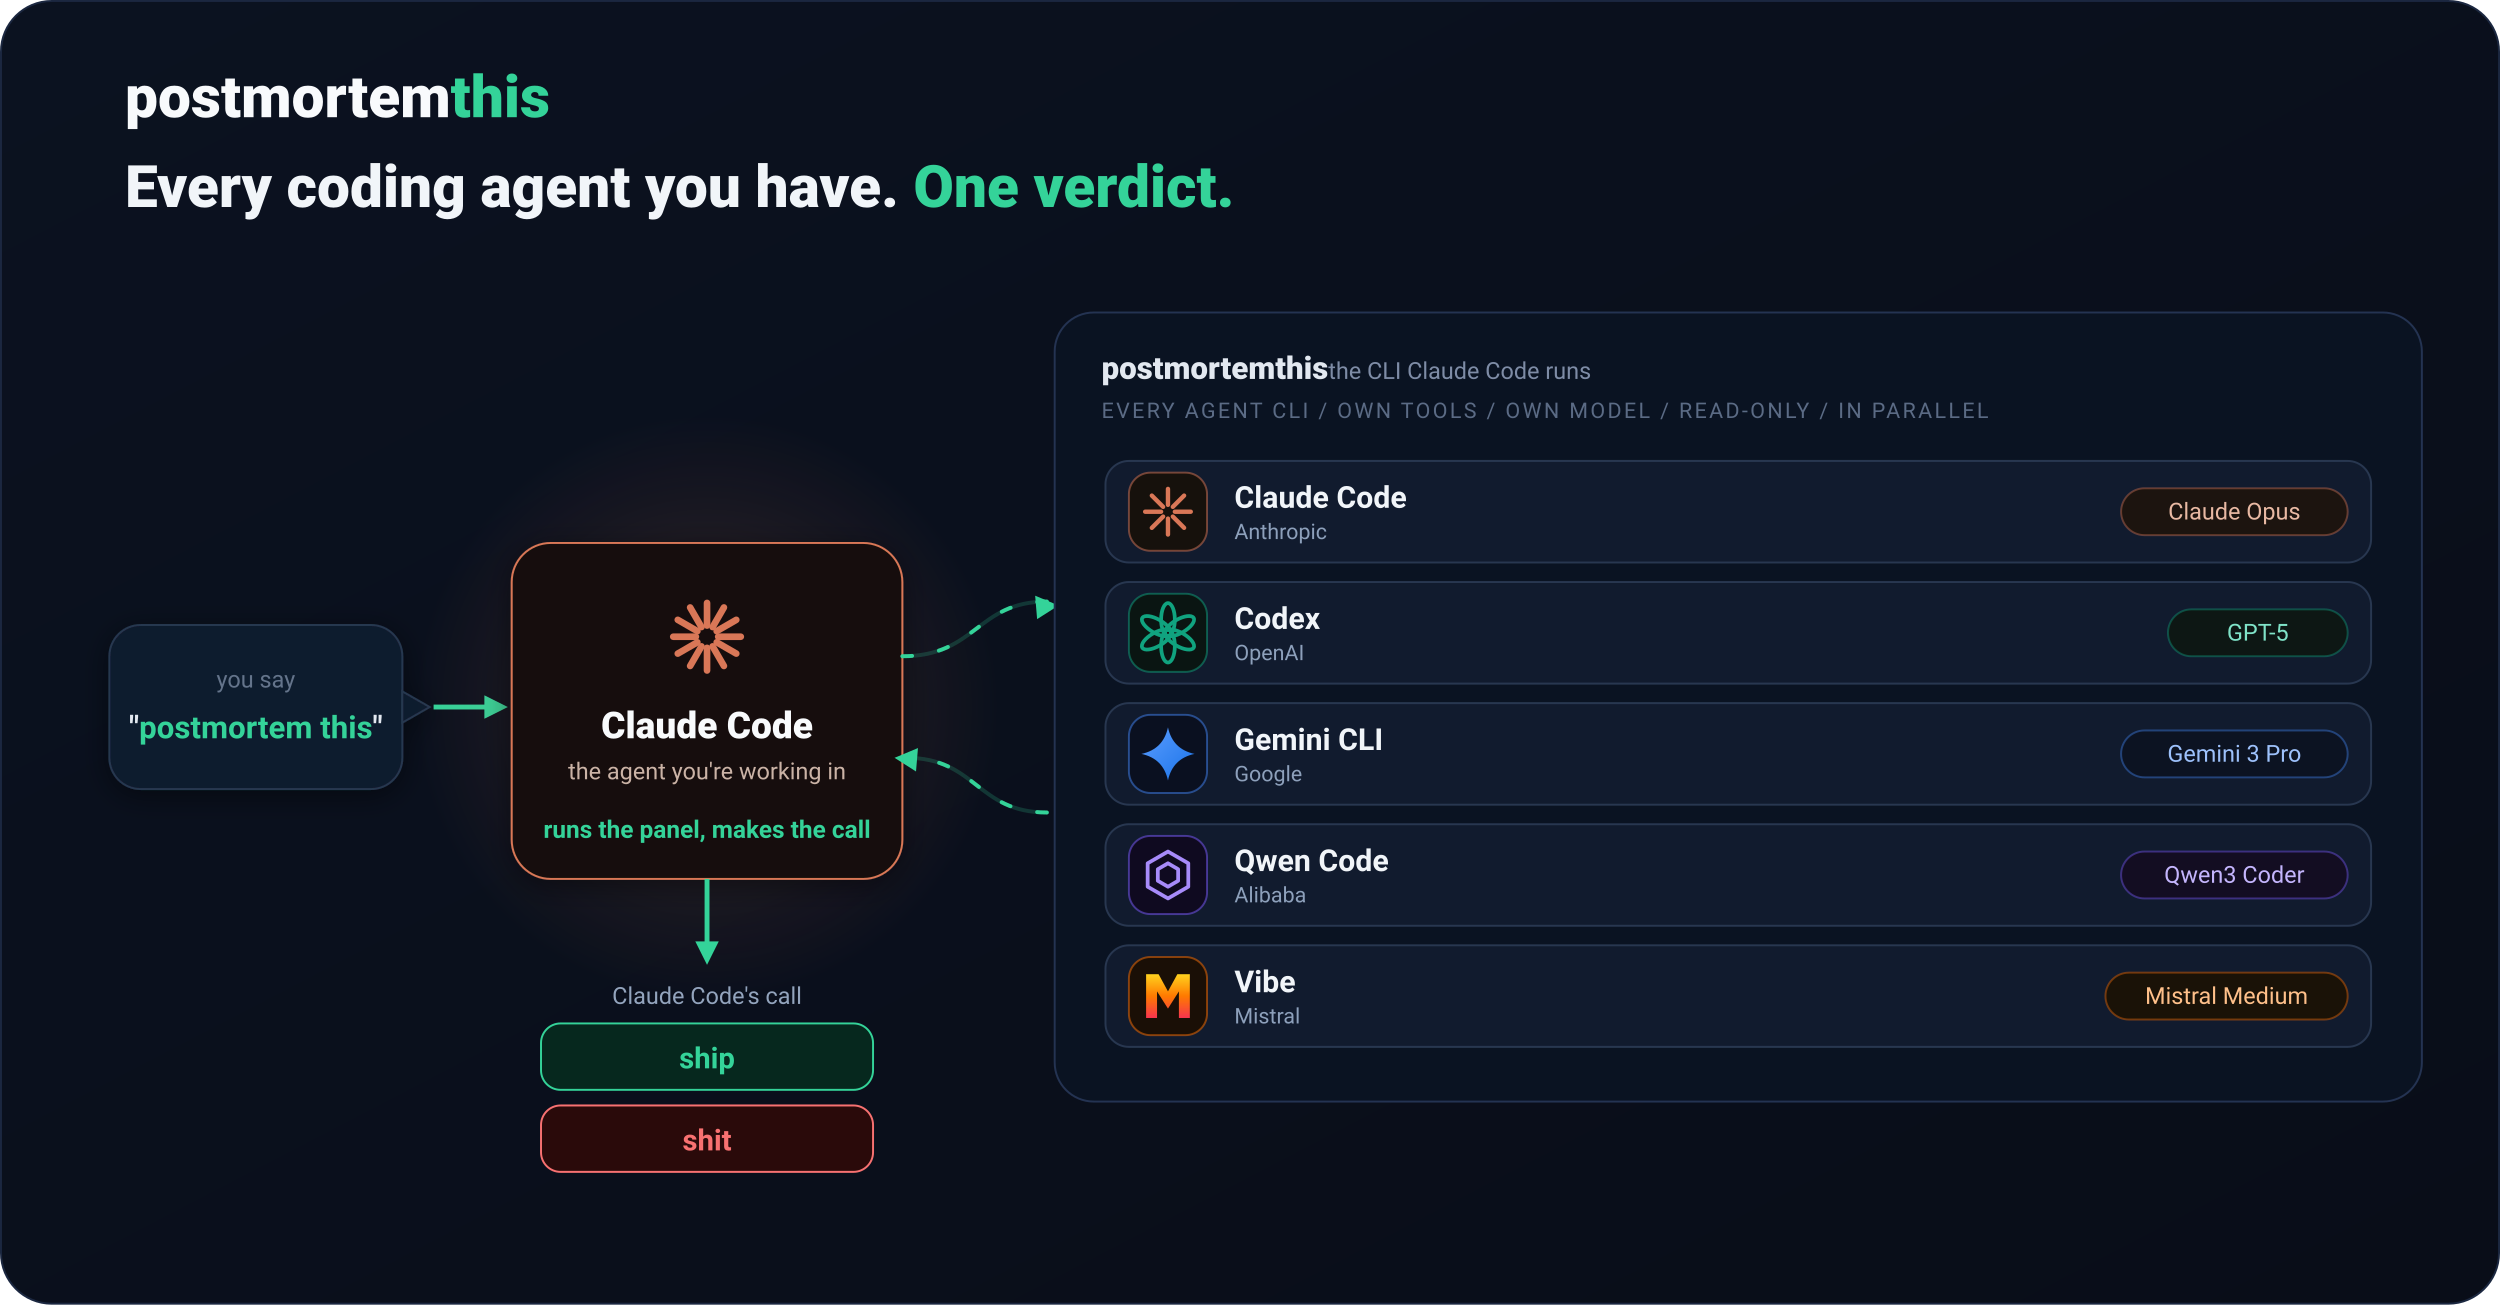
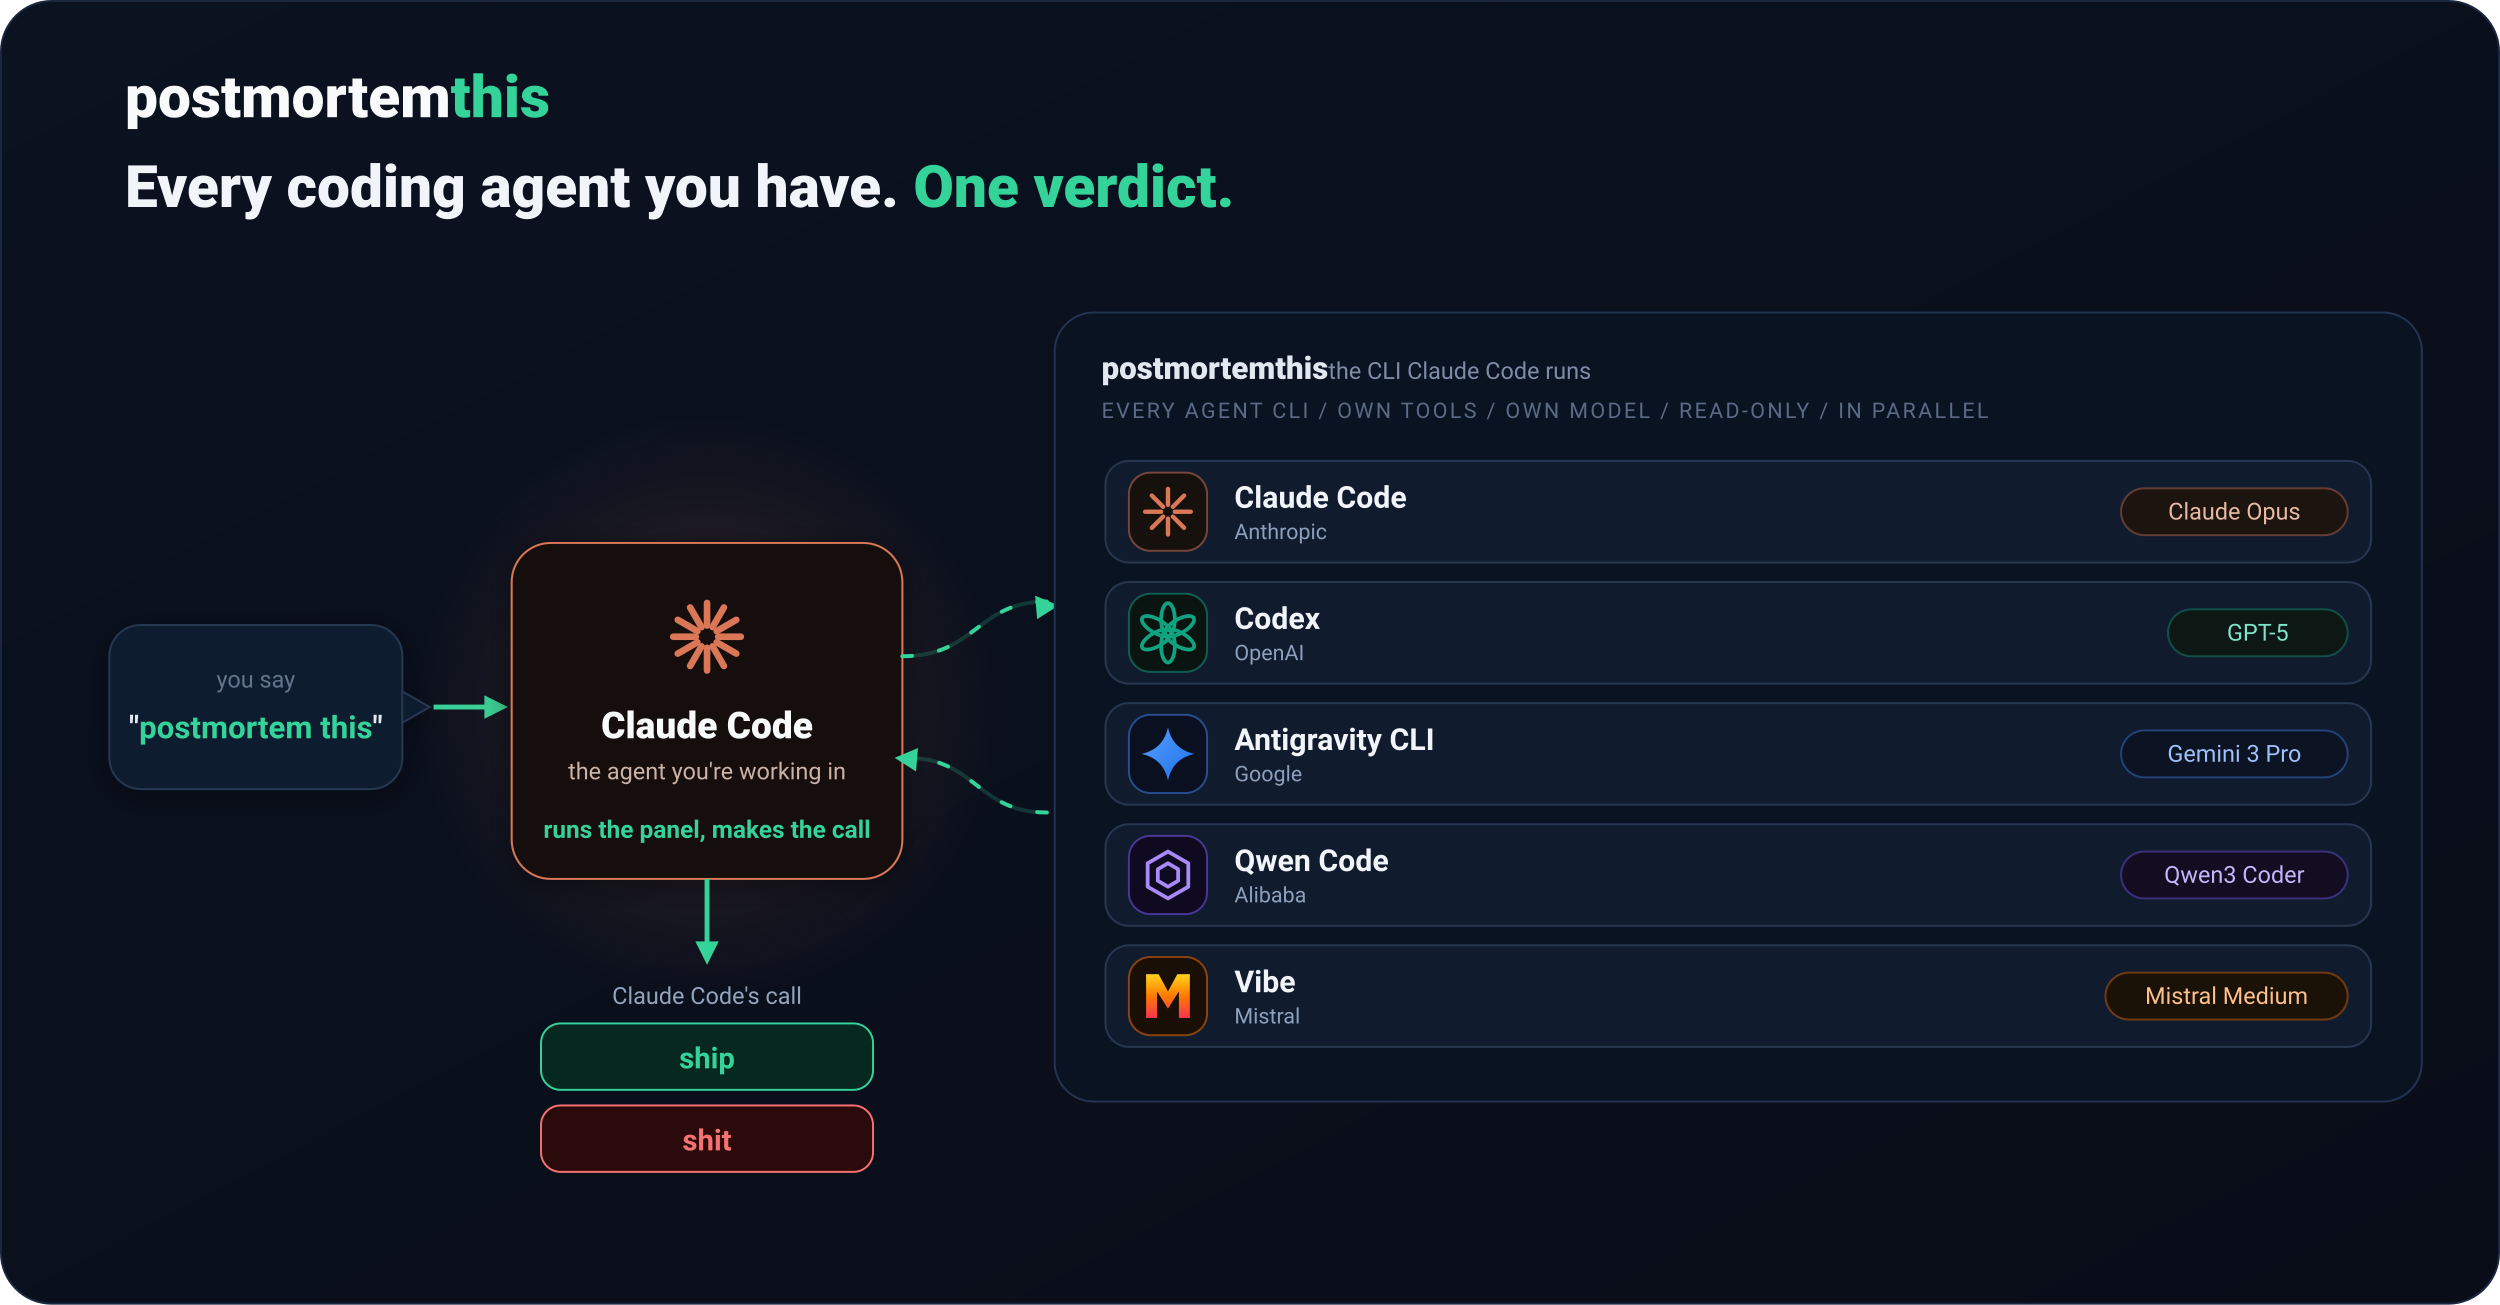
<svg xmlns="http://www.w3.org/2000/svg" viewBox="0 0 1280 668" font-family="-apple-system, Segoe UI, Roboto, Helvetica, Arial, sans-serif">
  <defs>
    <linearGradient id="bg" x1="0" y1="0" x2="1" y2="1">
      <stop offset="0" stop-color="#0b1220" />
      <stop offset="1" stop-color="#090d18" />
    </linearGradient>
    <radialGradient id="claudeglow" cx="0.5" cy="0.5" r="0.5">
      <stop offset="0" stop-color="#d97757" stop-opacity="0.22" />
      <stop offset="1" stop-color="#d97757" stop-opacity="0" />
    </radialGradient>
    <linearGradient id="gem" x1="0" y1="0" x2="1" y2="1">
      <stop offset="0" stop-color="#5b9dff" />
      <stop offset="1" stop-color="#1a73e8" />
    </linearGradient>
    <linearGradient id="mistral" x1="0" y1="0" x2="0" y2="1">
      <stop offset="0" stop-color="#ffd21e" />
      <stop offset="0.5" stop-color="#ff7a00" />
      <stop offset="1" stop-color="#f7344e" />
    </linearGradient>
    <filter id="ds" x="-20%" y="-20%" width="140%" height="140%">
      <feDropShadow dx="0" dy="3" stdDeviation="7" flood-color="#000000" flood-opacity="0.45" />
    </filter>
  </defs>
  <rect x="0.5" y="0.5" width="1279" height="667" rx="26" fill="url(#bg)" stroke="#1b2740" />
  <text x="64" y="60" font-size="30" font-weight="800" fill="#f8fafc">postmortem<tspan fill="#34d399">this</tspan>
  </text>
  <text x="64" y="106" font-size="30" font-weight="800" fill="#f1f5f9">Every coding agent you have. <tspan fill="#34d399">One verdict.</tspan>
  </text>
  <g transform="translate(0,-52)">
    <g filter="url(#ds)">
      <rect x="56" y="372" width="150" height="84" rx="16" fill="#111b2e" stroke="#283750" />
      <path d="M206,406 L220,414 L206,422 Z" fill="#111b2e" stroke="#283750" />
    </g>
    <text x="131" y="404" text-anchor="middle" font-size="12" fill="#64748b">you say</text>
    <text x="131" y="430" text-anchor="middle" font-size="16" font-weight="700" fill="#e2e8f0">"<tspan fill="#34d399">postmortem this</tspan>"</text>
    <path d="M222,414 L250,414" stroke="#34d399" stroke-width="2.5" fill="none" />
    <path d="M248,408 L260,414 L248,420 Z" fill="#34d399" />
    <circle cx="362" cy="414" r="150" fill="url(#claudeglow)">
      <animate attributeName="opacity" values="0.5;1;0.5" dur="2.6s" repeatCount="indefinite" />
    </circle>
    <g filter="url(#ds)">
      <rect x="262" y="330" width="200" height="172" rx="20" fill="#16110c" stroke="#d97757" />
    </g>
    <g transform="translate(362,378)" fill="#d97757">
      <g>
        <rect x="-1.7" y="-19" width="3.4" height="15" rx="1.7" />
      </g>
      <g transform="rotate(30)">
        <rect x="-1.7" y="-19" width="3.4" height="15" rx="1.7" />
      </g>
      <g transform="rotate(60)">
        <rect x="-1.7" y="-19" width="3.4" height="15" rx="1.7" />
      </g>
      <g transform="rotate(90)">
        <rect x="-1.7" y="-19" width="3.4" height="15" rx="1.7" />
      </g>
      <g transform="rotate(120)">
        <rect x="-1.7" y="-19" width="3.4" height="15" rx="1.7" />
      </g>
      <g transform="rotate(150)">
        <rect x="-1.7" y="-19" width="3.4" height="15" rx="1.7" />
      </g>
      <g transform="rotate(180)">
        <rect x="-1.7" y="-19" width="3.4" height="15" rx="1.7" />
      </g>
      <g transform="rotate(210)">
        <rect x="-1.7" y="-19" width="3.4" height="15" rx="1.7" />
      </g>
      <g transform="rotate(240)">
        <rect x="-1.7" y="-19" width="3.4" height="15" rx="1.7" />
      </g>
      <g transform="rotate(270)">
        <rect x="-1.7" y="-19" width="3.4" height="15" rx="1.7" />
      </g>
      <g transform="rotate(300)">
        <rect x="-1.7" y="-19" width="3.4" height="15" rx="1.7" />
      </g>
      <g transform="rotate(330)">
        <rect x="-1.7" y="-19" width="3.4" height="15" rx="1.7" />
      </g>
    </g>
    <text x="362" y="430" text-anchor="middle" font-size="19" font-weight="800" fill="#f8fafc">Claude Code</text>
    <text x="362" y="451" text-anchor="middle" font-size="12" fill="#cbb3a6">the agent you're working in</text>
    <text x="362" y="481" text-anchor="middle" font-size="12.5" font-weight="700" fill="#34d399">runs the panel, makes the call</text>
    <g fill="none" stroke="#34d399" stroke-linecap="round">
      <path d="M462,388 C500,388 500,360 536,360" stroke-width="2" opacity="0.2" />
      <path d="M462,388 C500,388 500,360 536,360" stroke-width="2" stroke-dasharray="5 14">
        <animate attributeName="stroke-dashoffset" from="38" to="0" dur="1.3s" repeatCount="indefinite" />
      </path>
      <path d="M536,468 C500,468 500,440 464,440" stroke-width="2" opacity="0.2" />
      <path d="M536,468 C500,468 500,440 464,440" stroke-width="2" stroke-dasharray="5 14">
        <animate attributeName="stroke-dashoffset" from="38" to="0" dur="1.3s" repeatCount="indefinite" />
      </path>
    </g>
    <path d="M530,357 L542,362 L531,369 Z" fill="#34d399" />
    <path d="M470,435 L458,440 L469,447 Z" fill="#34d399" />
    <rect x="540" y="212" width="700" height="404" rx="20" fill="#0a1322" stroke="#243352" />
    <text x="564" y="246" font-size="16" font-weight="800" fill="#e2e8f0">postmortemthis<tspan font-size="12" font-weight="400" fill="#7e8ca6">  the CLI Claude Code runs</tspan>
    </text>
    <text x="564" y="266" font-size="11" fill="#5b6b85" letter-spacing="1.2">EVERY AGENT CLI  /  OWN TOOLS  /  OWN MODEL  /  READ-ONLY  /  IN PARALLEL</text>
    <rect x="566" y="288" width="648" height="52" rx="12" fill="#111b2e" stroke="#283750" />
    <rect x="578" y="294" width="40" height="40" rx="11" fill="#16110c" stroke="#d97757" stroke-opacity="0.5" />
    <g transform="translate(598,314) scale(0.8)" fill="#d97757">
      <g>
        <rect x="-1.4" y="-16" width="2.8" height="13" rx="1.4" />
      </g>
      <g transform="rotate(45)">
        <rect x="-1.4" y="-16" width="2.8" height="13" rx="1.4" />
      </g>
      <g transform="rotate(90)">
        <rect x="-1.4" y="-16" width="2.8" height="13" rx="1.4" />
      </g>
      <g transform="rotate(135)">
        <rect x="-1.4" y="-16" width="2.8" height="13" rx="1.4" />
      </g>
      <g transform="rotate(180)">
        <rect x="-1.4" y="-16" width="2.8" height="13" rx="1.4" />
      </g>
      <g transform="rotate(225)">
        <rect x="-1.4" y="-16" width="2.8" height="13" rx="1.4" />
      </g>
      <g transform="rotate(270)">
        <rect x="-1.4" y="-16" width="2.8" height="13" rx="1.4" />
      </g>
      <g transform="rotate(315)">
        <rect x="-1.4" y="-16" width="2.8" height="13" rx="1.4" />
      </g>
    </g>
    <text x="632" y="312" font-size="15.5" font-weight="700" fill="#f1f5f9">Claude Code</text>
    <text x="632" y="328" font-size="11" fill="#8da0bb">Anthropic</text>
    <rect x="1086" y="302" width="116" height="24" rx="12" fill="#1c140f" stroke="#d97757" stroke-opacity="0.4" />
    <text x="1144" y="318" text-anchor="middle" font-size="12" fill="#e8b9a3">Claude Opus</text>
    <rect x="566" y="350" width="648" height="52" rx="12" fill="#111b2e" stroke="#283750" />
    <rect x="578" y="356" width="40" height="40" rx="11" fill="#0a1512" stroke="#10a37f" stroke-opacity="0.5" />
    <g transform="translate(598,376) scale(0.8)" fill="none" stroke="#10a37f" stroke-width="2.4">
      <ellipse cx="0" cy="-8.5" rx="4.4" ry="10.5" />
      <ellipse cx="0" cy="-8.5" rx="4.4" ry="10.5" transform="rotate(60)" />
      <ellipse cx="0" cy="-8.5" rx="4.4" ry="10.5" transform="rotate(120)" />
      <ellipse cx="0" cy="-8.5" rx="4.4" ry="10.5" transform="rotate(180)" />
      <ellipse cx="0" cy="-8.5" rx="4.4" ry="10.5" transform="rotate(240)" />
      <ellipse cx="0" cy="-8.5" rx="4.4" ry="10.5" transform="rotate(300)" />
    </g>
    <text x="632" y="374" font-size="15.5" font-weight="700" fill="#f1f5f9">Codex</text>
    <text x="632" y="390" font-size="11" fill="#8da0bb">OpenAI</text>
    <rect x="1110" y="364" width="92" height="24" rx="12" fill="#0d1714" stroke="#10a37f" stroke-opacity="0.4" />
    <text x="1156" y="380" text-anchor="middle" font-size="12" fill="#7fe3c8">GPT-5</text>
    <rect x="566" y="412" width="648" height="52" rx="12" fill="#111b2e" stroke="#283750" />
    <rect x="578" y="418" width="40" height="40" rx="11" fill="#0a1020" stroke="#4285f4" stroke-opacity="0.5" />
    <path transform="translate(598,438) scale(0.8)" d="M0,-17 Q3,-3 17,0 Q3,3 0,17 Q-3,3 -17,0 Q-3,-3 0,-17 Z" fill="url(#gem)" />
-     <text x="632" y="436" font-size="15.5" font-weight="700" fill="#f1f5f9">Gemini CLI</text>
+     <text x="632" y="436" font-size="15.5" font-weight="700" fill="#f1f5f9">Antigravity CLI</text>
    <text x="632" y="452" font-size="11" fill="#8da0bb">Google</text>
    <rect x="1086" y="426" width="116" height="24" rx="12" fill="#0c1322" stroke="#4285f4" stroke-opacity="0.4" />
    <text x="1144" y="442" text-anchor="middle" font-size="12" fill="#9dc1fb">Gemini 3 Pro</text>
    <rect x="566" y="474" width="648" height="52" rx="12" fill="#111b2e" stroke="#283750" />
    <rect x="578" y="480" width="40" height="40" rx="11" fill="#0f0a20" stroke="#7c5cff" stroke-opacity="0.5" />
    <g transform="translate(598,500) scale(0.8)" fill="none" stroke="#a78bfa" stroke-width="2.4" stroke-linejoin="round">
      <path d="M0,-15 L13,-7.5 L13,7.5 L0,15 L-13,7.5 L-13,-7.5 Z" />
      <path d="M0,-7.5 L6.5,-3.7 L6.5,3.7 L0,7.5 L-6.5,3.7 L-6.5,-3.7 Z" />
    </g>
    <text x="632" y="498" font-size="15.5" font-weight="700" fill="#f1f5f9">Qwen Code</text>
    <text x="632" y="514" font-size="11" fill="#8da0bb">Alibaba</text>
    <rect x="1086" y="488" width="116" height="24" rx="12" fill="#130d22" stroke="#7c5cff" stroke-opacity="0.4" />
    <text x="1144" y="504" text-anchor="middle" font-size="12" fill="#c4b5fd">Qwen3 Coder</text>
    <rect x="566" y="536" width="648" height="52" rx="12" fill="#111b2e" stroke="#283750" />
    <rect x="578" y="542" width="40" height="40" rx="11" fill="#1a0f06" stroke="#ff7000" stroke-opacity="0.5" />
    <path transform="translate(598,562) scale(0.8)" d="M-14,14 L-14,-14 L-6,-14 L0,-3 L6,-14 L14,-14 L14,14 L7,14 L7,-3 L0,8 L-7,-3 L-7,14 Z" fill="url(#mistral)" />
    <text x="632" y="560" font-size="15.5" font-weight="700" fill="#f1f5f9">Vibe</text>
    <text x="632" y="576" font-size="11" fill="#8da0bb">Mistral</text>
    <rect x="1078" y="550" width="124" height="24" rx="12" fill="#1a1207" stroke="#ff7000" stroke-opacity="0.4" />
    <text x="1140" y="566" text-anchor="middle" font-size="12" fill="#ffc08a">Mistral Medium</text>
    <path d="M362,502 L362,536" stroke="#34d399" stroke-width="2.5" fill="none" />
    <path d="M356,534 L362,546 L368,534 Z" fill="#34d399" />
    <text x="362" y="566" text-anchor="middle" font-size="12" fill="#93a4bd">Claude Code's call</text>
    <rect x="277" y="576" width="170" height="34" rx="10" fill="#06281e" stroke="#34d399" />
    <text x="362" y="599" text-anchor="middle" font-size="15" font-weight="700" fill="#34d399">ship</text>
    <rect x="277" y="618" width="170" height="34" rx="10" fill="#2a0a0a" stroke="#f87171" />
    <text x="362" y="641" text-anchor="middle" font-size="15" font-weight="700" fill="#f87171">shit</text>
  </g>
</svg>
